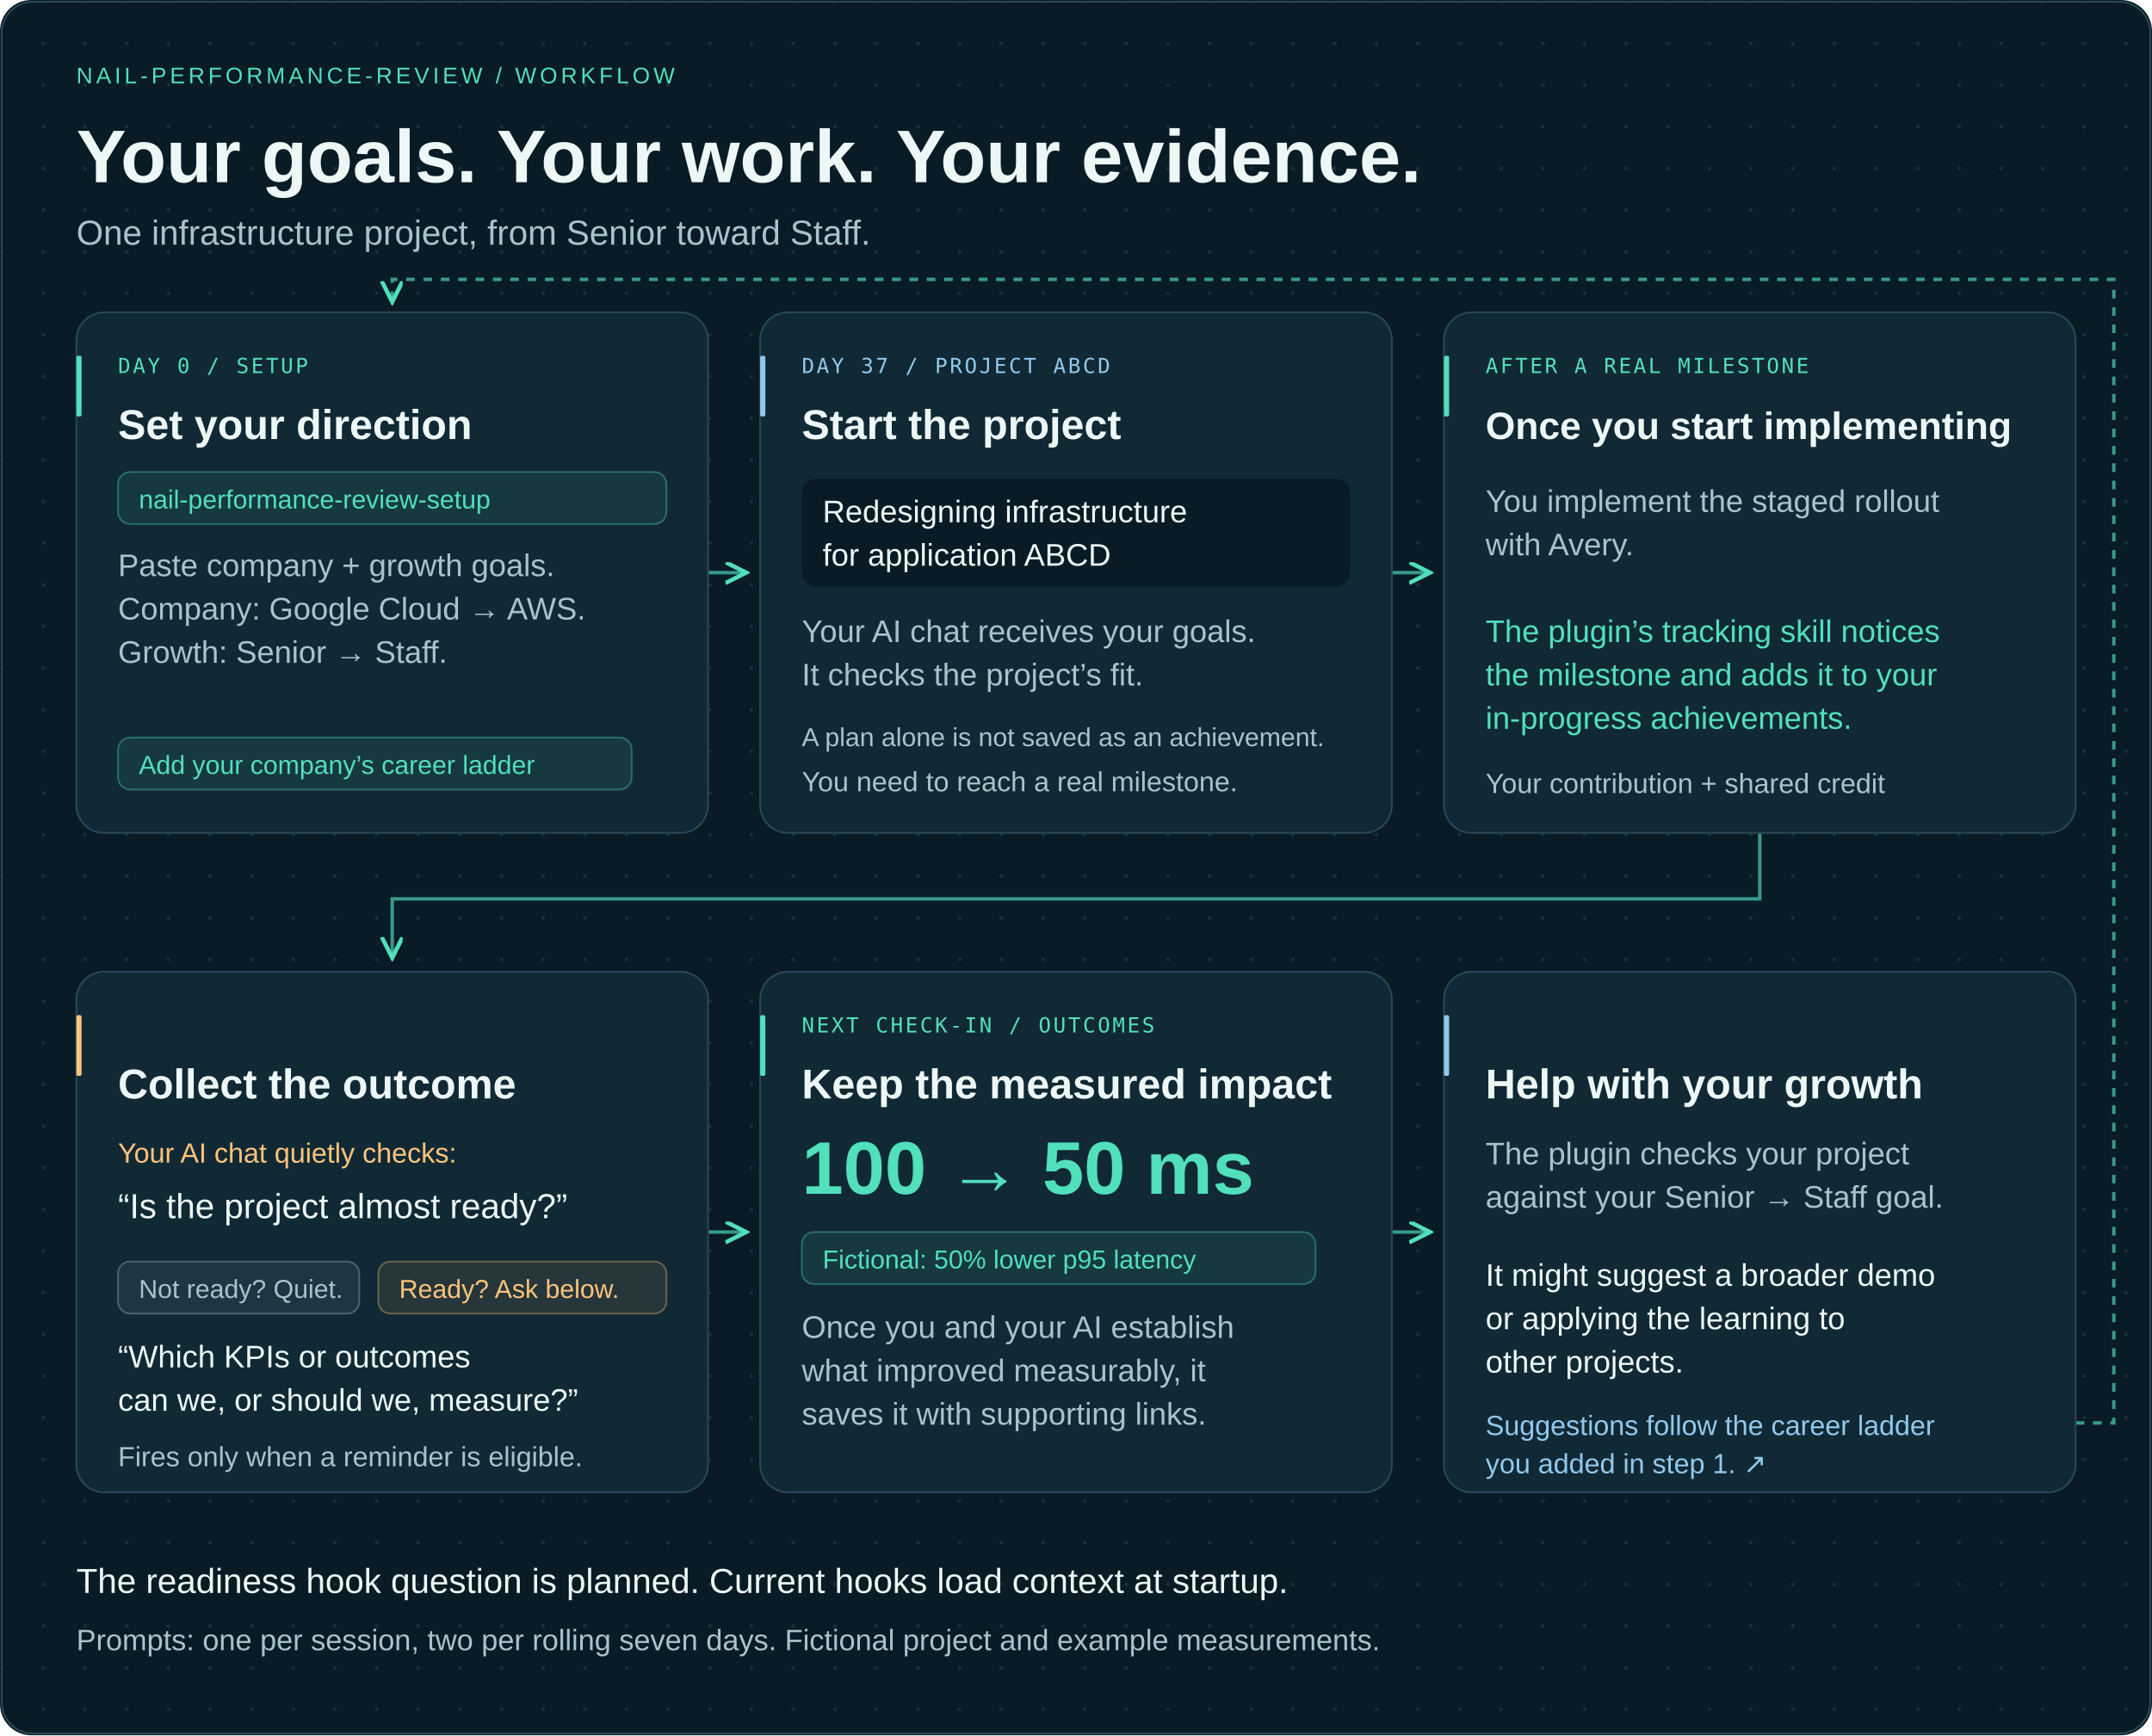
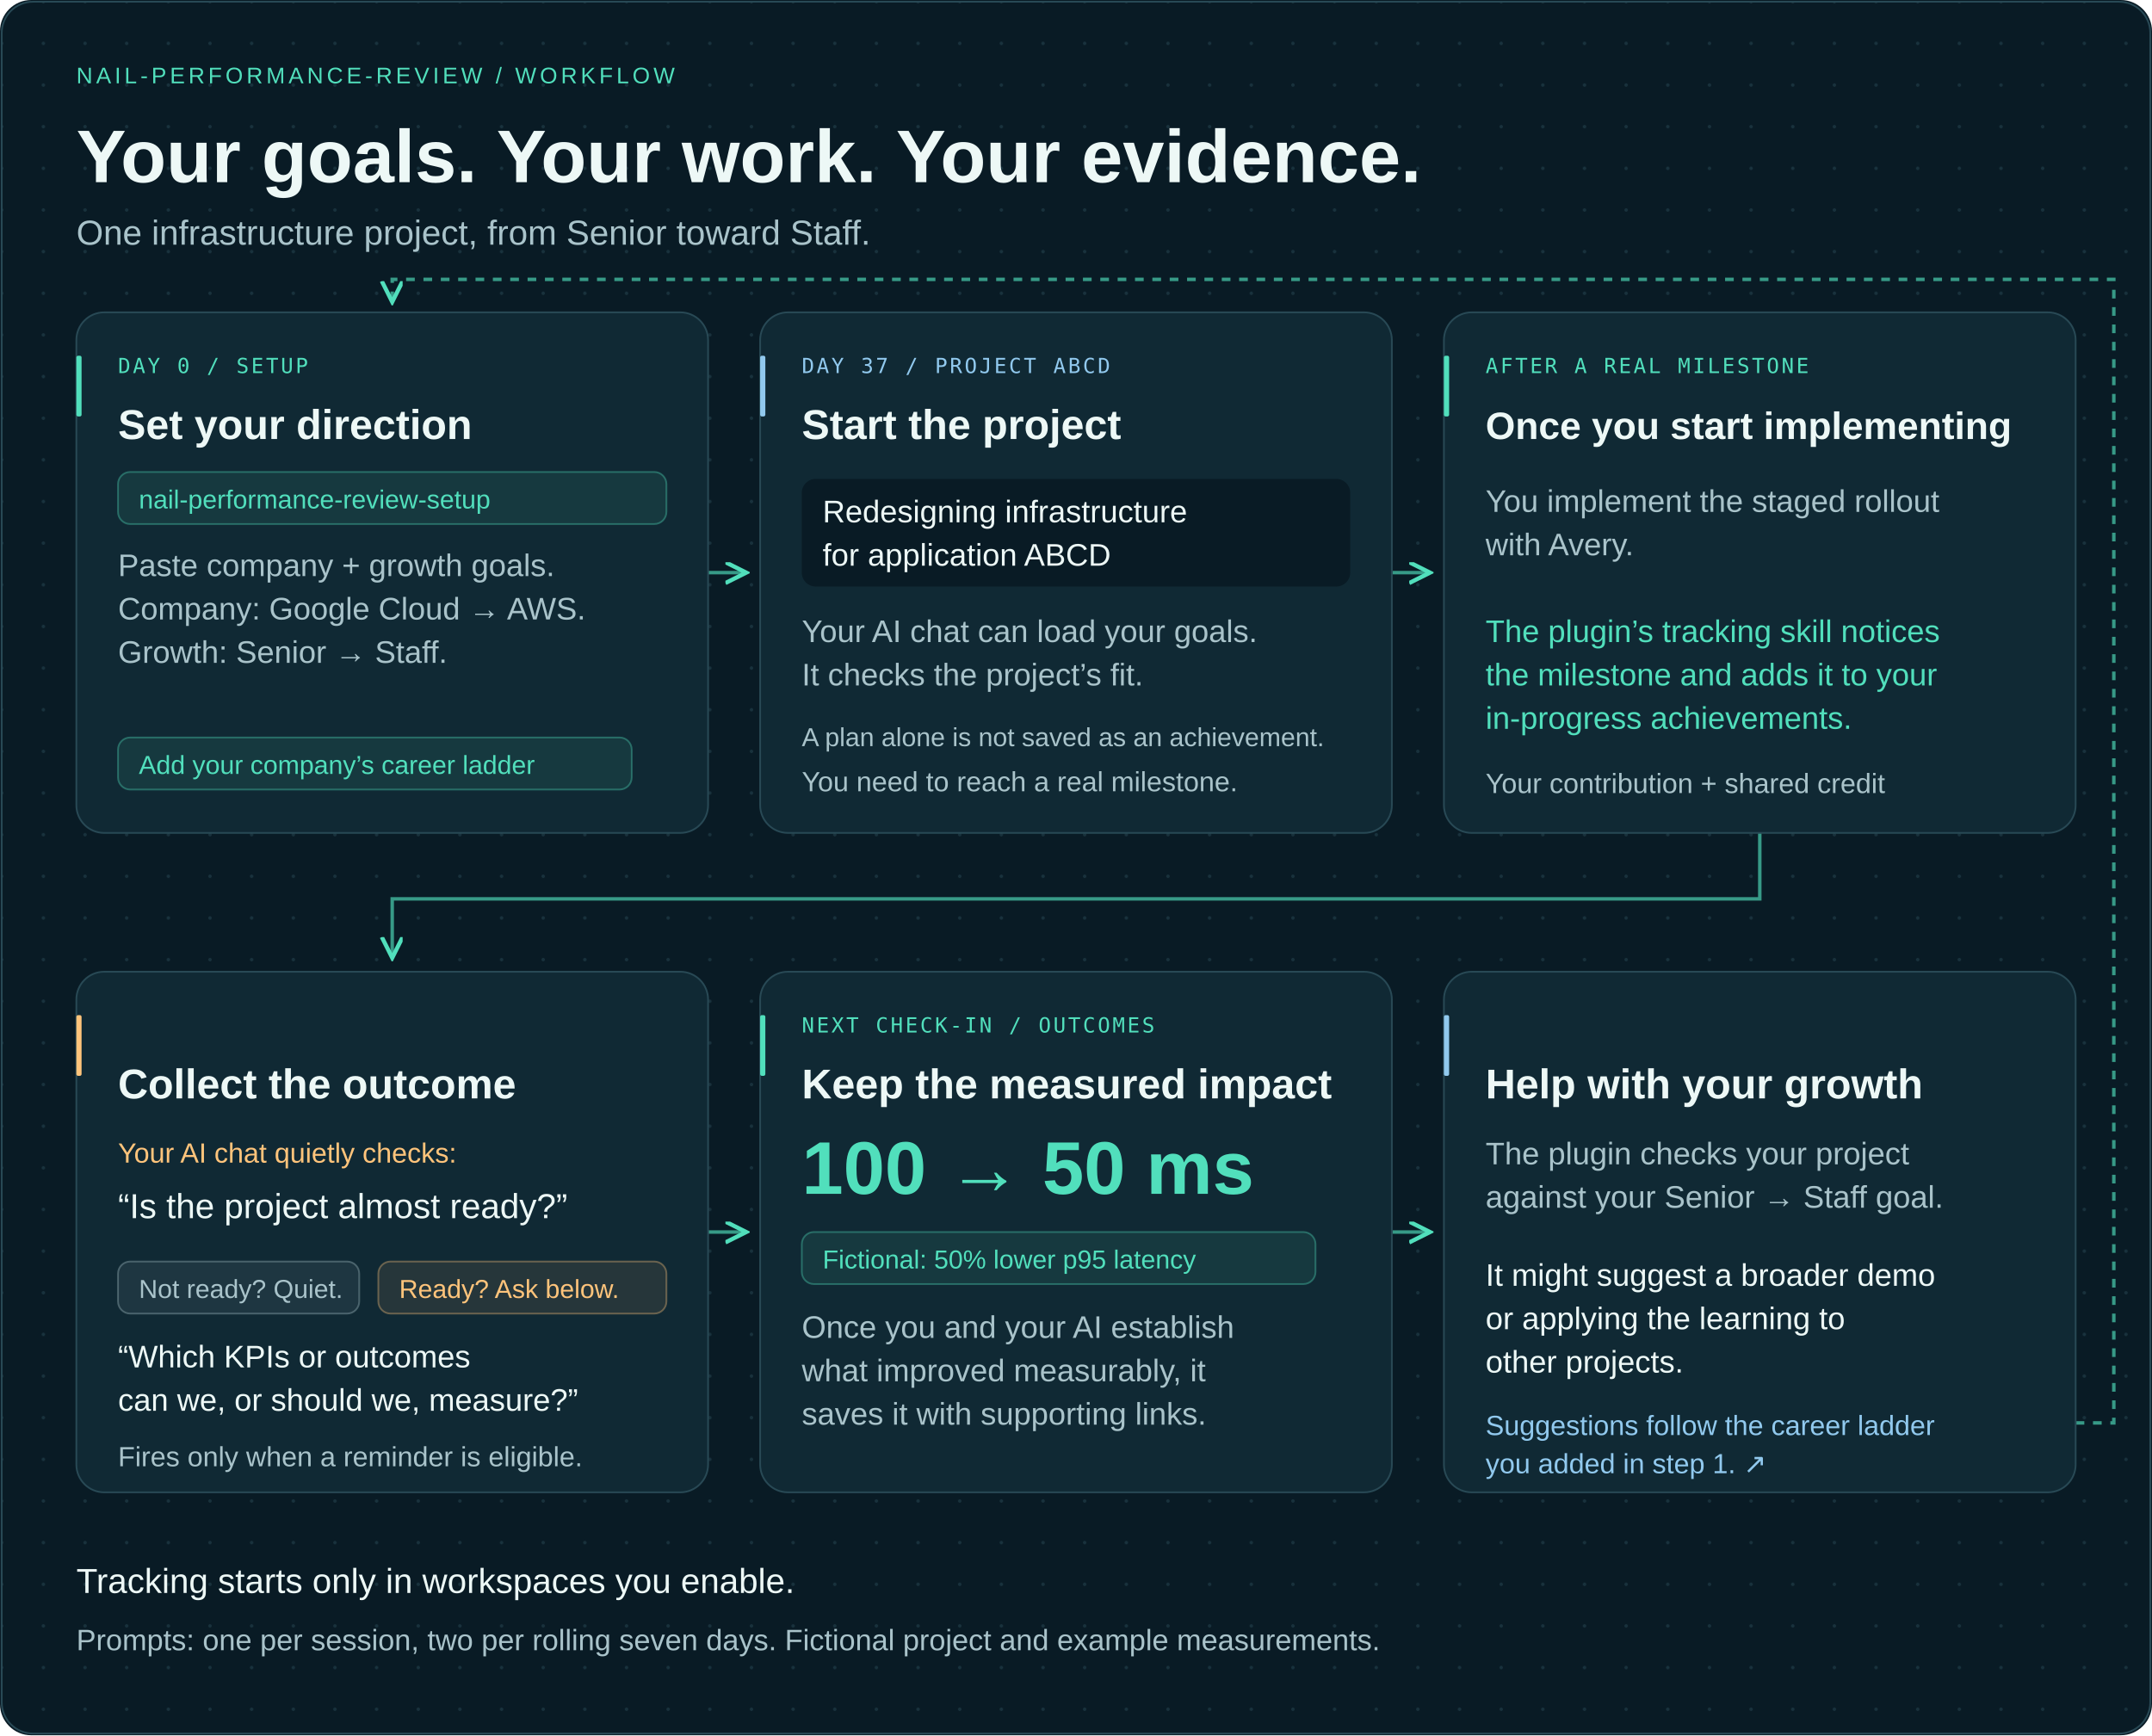
<svg xmlns="http://www.w3.org/2000/svg" width="1240" height="1000" viewBox="0 0 1240 1000" role="img" aria-labelledby="title description">
  <defs>
    <pattern id="dots" width="24" height="24" patternUnits="userSpaceOnUse">
      <circle cx="1" cy="1" r="1" fill="#284955" fill-opacity=".5" />
    </pattern>
    <marker id="arrow" markerWidth="7" markerHeight="7" refX="5" refY="3" orient="auto">
      <path d="M0 0 L6 3 L0 6" fill="none" stroke="#51dfbc" stroke-width="1.2" />
    </marker>
  </defs>
  <rect width="100%" height="100%" rx="18" fill="#091b25" />
  <rect x="1" y="1" width="1238" height="998" rx="18" fill="url(#dots)" stroke="#284955" />
  <g font-family="Segoe UI,Arial,sans-serif">
    <text x="44" y="48" font-size="13" fill="#51dfbc" letter-spacing="2">NAIL-PERFORMANCE-REVIEW / WORKFLOW</text>
    <text x="44" y="105" font-size="43" fill="#edf8f6" font-weight="700">Your goals. Your work. Your evidence.</text>
    <text x="44" y="141" font-size="20" fill="#a9c3ca">One infrastructure project, from Senior toward Staff.</text>
    <path d="M408 330 H428" fill="none" stroke="#51dfbc" stroke-opacity=".65" stroke-width="2" marker-end="url(#arrow)" />
    <path d="M802 330 H822" fill="none" stroke="#51dfbc" stroke-opacity=".65" stroke-width="2" marker-end="url(#arrow)" />
    <path d="M1014 480 V518 H226 V550" fill="none" stroke="#51dfbc" stroke-opacity=".65" stroke-width="2" marker-end="url(#arrow)" />
    <path d="M408 710 H428" fill="none" stroke="#51dfbc" stroke-opacity=".65" stroke-width="2" marker-end="url(#arrow)" />
    <path d="M802 710 H822" fill="none" stroke="#51dfbc" stroke-opacity=".65" stroke-width="2" marker-end="url(#arrow)" />
    <g stroke-dasharray="5 5">
      <path d="M1196 820 H1218 V161 H226 V172" fill="none" stroke="#51dfbc" stroke-opacity=".65" stroke-width="2" marker-end="url(#arrow)" />
    </g>
    <g class="card" data-step="1" transform="translate(44,180)">
      <rect width="364" height="300" rx="16" fill="#102934" stroke="#284955" />
      <rect x="0" y="25" width="3" height="35" rx="1" fill="#51dfbc" />
      <text x="24" y="35" font-size="12" fill="#51dfbc" letter-spacing="1.3" font-family="ui-monospace,Consolas,monospace">DAY 0 / SETUP</text>
      <text x="24" y="73" font-size="24" fill="#edf8f6" font-weight="650">Set your direction</text>
      <rect x="24" y="92" width="316" height="30" rx="7" fill="#51dfbc" fill-opacity=".09" stroke="#51dfbc" stroke-opacity=".35" />
      <text x="36" y="113" font-size="15" fill="#51dfbc">nail-performance-review-setup</text>
      <text x="24" y="152" font-size="18" fill="#a9c3ca">Paste company + growth goals.</text>
      <text x="24" y="177" font-size="18" fill="#a9c3ca">Company: Google Cloud → AWS.</text>
      <text x="24" y="202" font-size="18" fill="#a9c3ca">Growth: Senior → Staff.</text>
      <rect x="24" y="245" width="296" height="30" rx="7" fill="#51dfbc" fill-opacity=".09" stroke="#51dfbc" stroke-opacity=".35" />
      <text x="36" y="266" font-size="15" fill="#51dfbc">Add your company’s career ladder</text>
    </g>
    <g class="card" data-step="2" transform="translate(438,180)">
      <rect width="364" height="300" rx="16" fill="#102934" stroke="#284955" />
      <rect x="0" y="25" width="3" height="35" rx="1" fill="#91c9ee" />
      <text x="24" y="35" font-size="12" fill="#91c9ee" letter-spacing="1.3" font-family="ui-monospace,Consolas,monospace">DAY 37 / PROJECT ABCD</text>
      <text x="24" y="73" font-size="24" fill="#edf8f6" font-weight="650">Start the project</text>
      <rect x="24" y="96" width="316" height="62" rx="8" fill="#091b25" />
      <text x="36" y="121" font-size="18" fill="#edf8f6">Redesigning infrastructure</text>
      <text x="36" y="146" font-size="18" fill="#edf8f6">for application ABCD</text>
-       <text x="24" y="190" font-size="18" fill="#a9c3ca">Your AI chat receives your goals.</text>
+       <text x="24" y="190" font-size="18" fill="#a9c3ca">Your AI chat can load your goals.</text>
      <text x="24" y="215" font-size="18" fill="#a9c3ca">It checks the project’s fit.</text>
      <text x="24" y="250" font-size="15" fill="#a9c3ca">A plan alone is not saved as an achievement.</text>
      <text x="24" y="276" font-size="16" fill="#a9c3ca">You need to reach a real milestone.</text>
    </g>
    <g class="card" data-step="3" transform="translate(832,180)">
      <rect width="364" height="300" rx="16" fill="#102934" stroke="#284955" />
      <rect x="0" y="25" width="3" height="35" rx="1" fill="#51dfbc" />
      <text x="24" y="35" font-size="12" fill="#51dfbc" letter-spacing="1.3" font-family="ui-monospace,Consolas,monospace">AFTER A REAL MILESTONE</text>
      <text x="24" y="73" font-size="22" fill="#edf8f6" font-weight="650">Once you start implementing</text>
      <text x="24" y="115" font-size="18" fill="#a9c3ca">You implement the staged rollout</text>
      <text x="24" y="140" font-size="18" fill="#a9c3ca">with Avery.</text>
      <text x="24" y="190" font-size="18" fill="#51dfbc">The plugin’s tracking skill notices</text>
      <text x="24" y="215" font-size="18" fill="#51dfbc">the milestone and adds it to your</text>
      <text x="24" y="240" font-size="18" fill="#51dfbc">in-progress achievements.</text>
      <text x="24" y="277" font-size="16" fill="#a9c3ca">Your contribution + shared credit</text>
    </g>
    <g class="card" data-step="4" transform="translate(44,560)">
      <rect width="364" height="300" rx="16" fill="#102934" stroke="#284955" />
      <rect x="0" y="25" width="3" height="35" rx="1" fill="#ffc47b" />
      <text x="24" y="73" font-size="24" fill="#edf8f6" font-weight="650">Collect the outcome</text>
      <text x="24" y="110" font-size="16" fill="#ffc47b">Your AI chat quietly checks:</text>
      <text x="24" y="142" font-size="20" fill="#edf8f6">“Is the project almost ready?”</text>
      <rect x="24" y="167" width="139" height="30" rx="7" fill="#a9c3ca" fill-opacity=".09" stroke="#a9c3ca" stroke-opacity=".35" />
      <text x="36" y="188" font-size="15" fill="#a9c3ca">Not ready? Quiet.</text>
      <rect x="174" y="167" width="166" height="30" rx="7" fill="#ffc47b" fill-opacity=".09" stroke="#ffc47b" stroke-opacity=".35" />
      <text x="186" y="188" font-size="15" fill="#ffc47b">Ready? Ask below.</text>
      <text x="24" y="228" font-size="18" fill="#edf8f6">“Which KPIs or outcomes</text>
      <text x="24" y="253" font-size="18" fill="#edf8f6">can we, or should we, measure?”</text>
      <text x="24" y="285" font-size="16" fill="#a9c3ca">Fires only when a reminder is eligible.</text>
    </g>
    <g class="card" data-step="5" transform="translate(438,560)">
      <rect width="364" height="300" rx="16" fill="#102934" stroke="#284955" />
      <rect x="0" y="25" width="3" height="35" rx="1" fill="#51dfbc" />
      <text x="24" y="35" font-size="12" fill="#51dfbc" letter-spacing="1.3" font-family="ui-monospace,Consolas,monospace">NEXT CHECK-IN / OUTCOMES</text>
      <text x="24" y="73" font-size="24" fill="#edf8f6" font-weight="650">Keep the measured impact</text>
      <text x="24" y="128" font-size="43" fill="#51dfbc" font-weight="700">100 → 50 ms</text>
      <rect x="24" y="150" width="296" height="30" rx="7" fill="#51dfbc" fill-opacity=".09" stroke="#51dfbc" stroke-opacity=".35" />
      <text x="36" y="171" font-size="15" fill="#51dfbc">Fictional: 50% lower p95 latency</text>
      <text x="24" y="211" font-size="18" fill="#a9c3ca">Once you and your AI establish</text>
      <text x="24" y="236" font-size="18" fill="#a9c3ca">what improved measurably, it</text>
      <text x="24" y="261" font-size="18" fill="#a9c3ca">saves it with supporting links.</text>
    </g>
    <g class="card" data-step="6" transform="translate(832,560)">
      <rect width="364" height="300" rx="16" fill="#102934" stroke="#284955" />
      <rect x="0" y="25" width="3" height="35" rx="1" fill="#91c9ee" />
      <text x="24" y="73" font-size="24" fill="#edf8f6" font-weight="650">Help with your growth</text>
      <text x="24" y="111" font-size="18" fill="#a9c3ca">The plugin checks your project</text>
      <text x="24" y="136" font-size="18" fill="#a9c3ca">against your Senior → Staff goal.</text>
      <text x="24" y="181" font-size="18" fill="#edf8f6">It might suggest a broader demo</text>
      <text x="24" y="206" font-size="18" fill="#edf8f6">or applying the learning to</text>
      <text x="24" y="231" font-size="18" fill="#edf8f6">other projects.</text>
      <text x="24" y="267" font-size="16" fill="#91c9ee">Suggestions follow the career ladder</text>
      <text x="24" y="289" font-size="16" fill="#91c9ee">you added in step 1. ↗</text>
    </g>
-     <text x="44" y="918" font-size="20" fill="#edf8f6">The readiness hook question is planned. Current hooks load context at startup.</text>
+     <text x="44" y="918" font-size="20" fill="#edf8f6">Tracking starts only in workspaces you enable.</text>
    <text x="44" y="951" font-size="17" fill="#a9c3ca">Prompts: one per session, two per rolling seven days. Fictional project and example measurements.</text>
  </g>
</svg>
